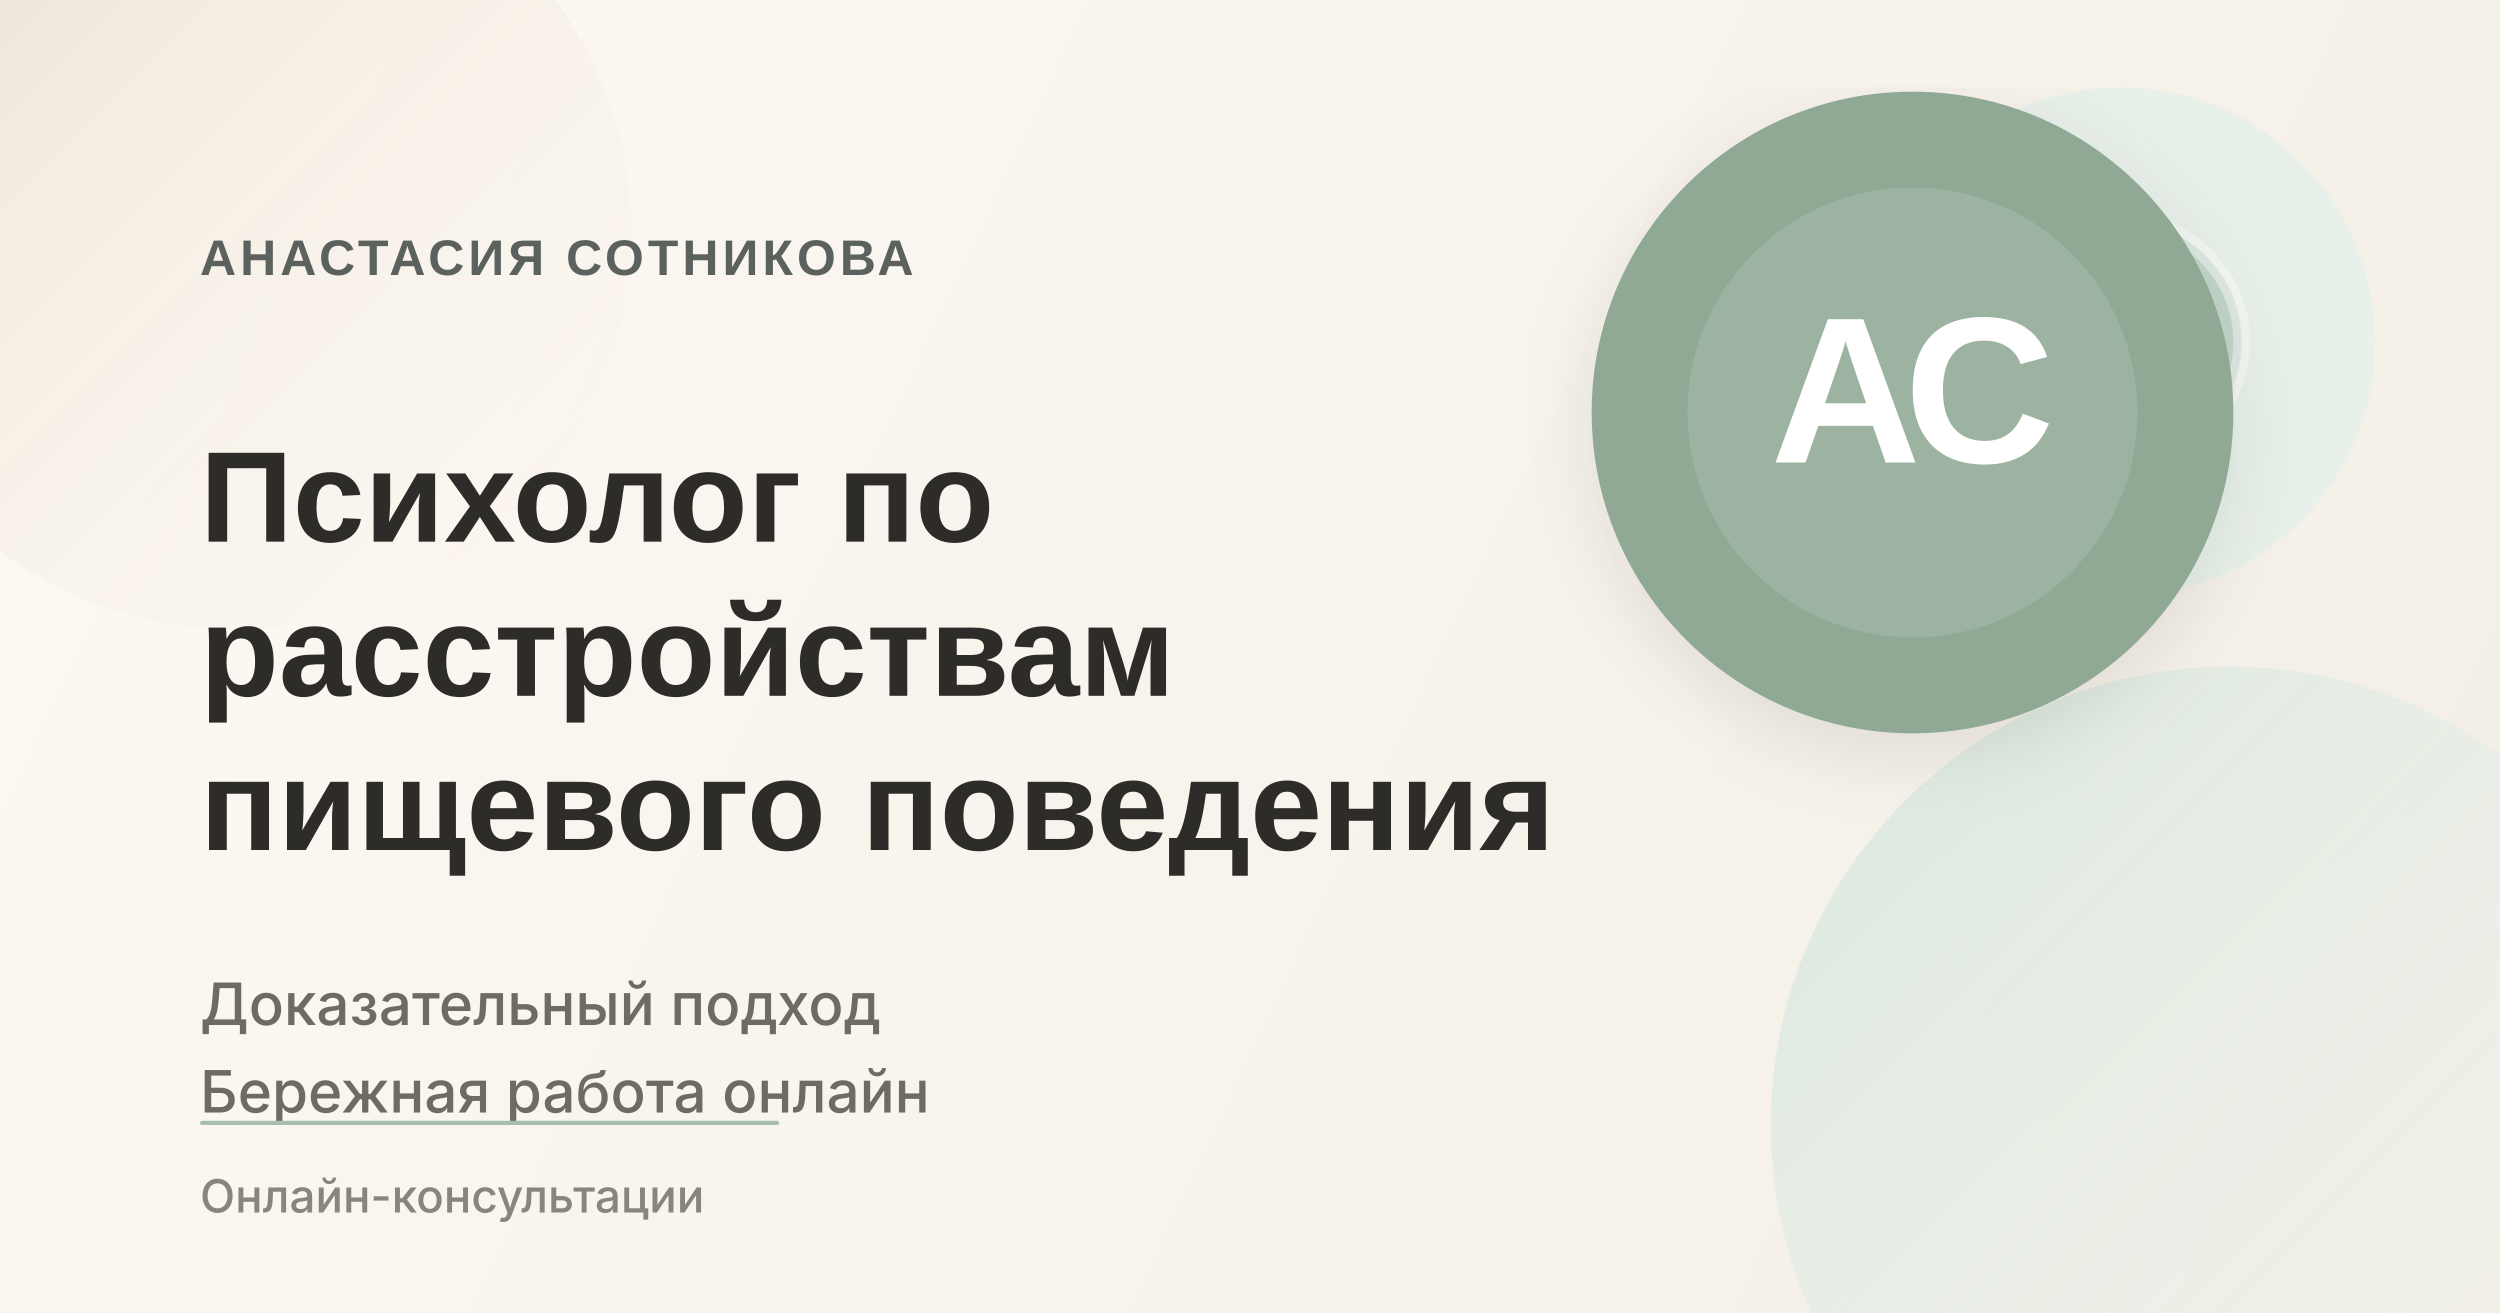
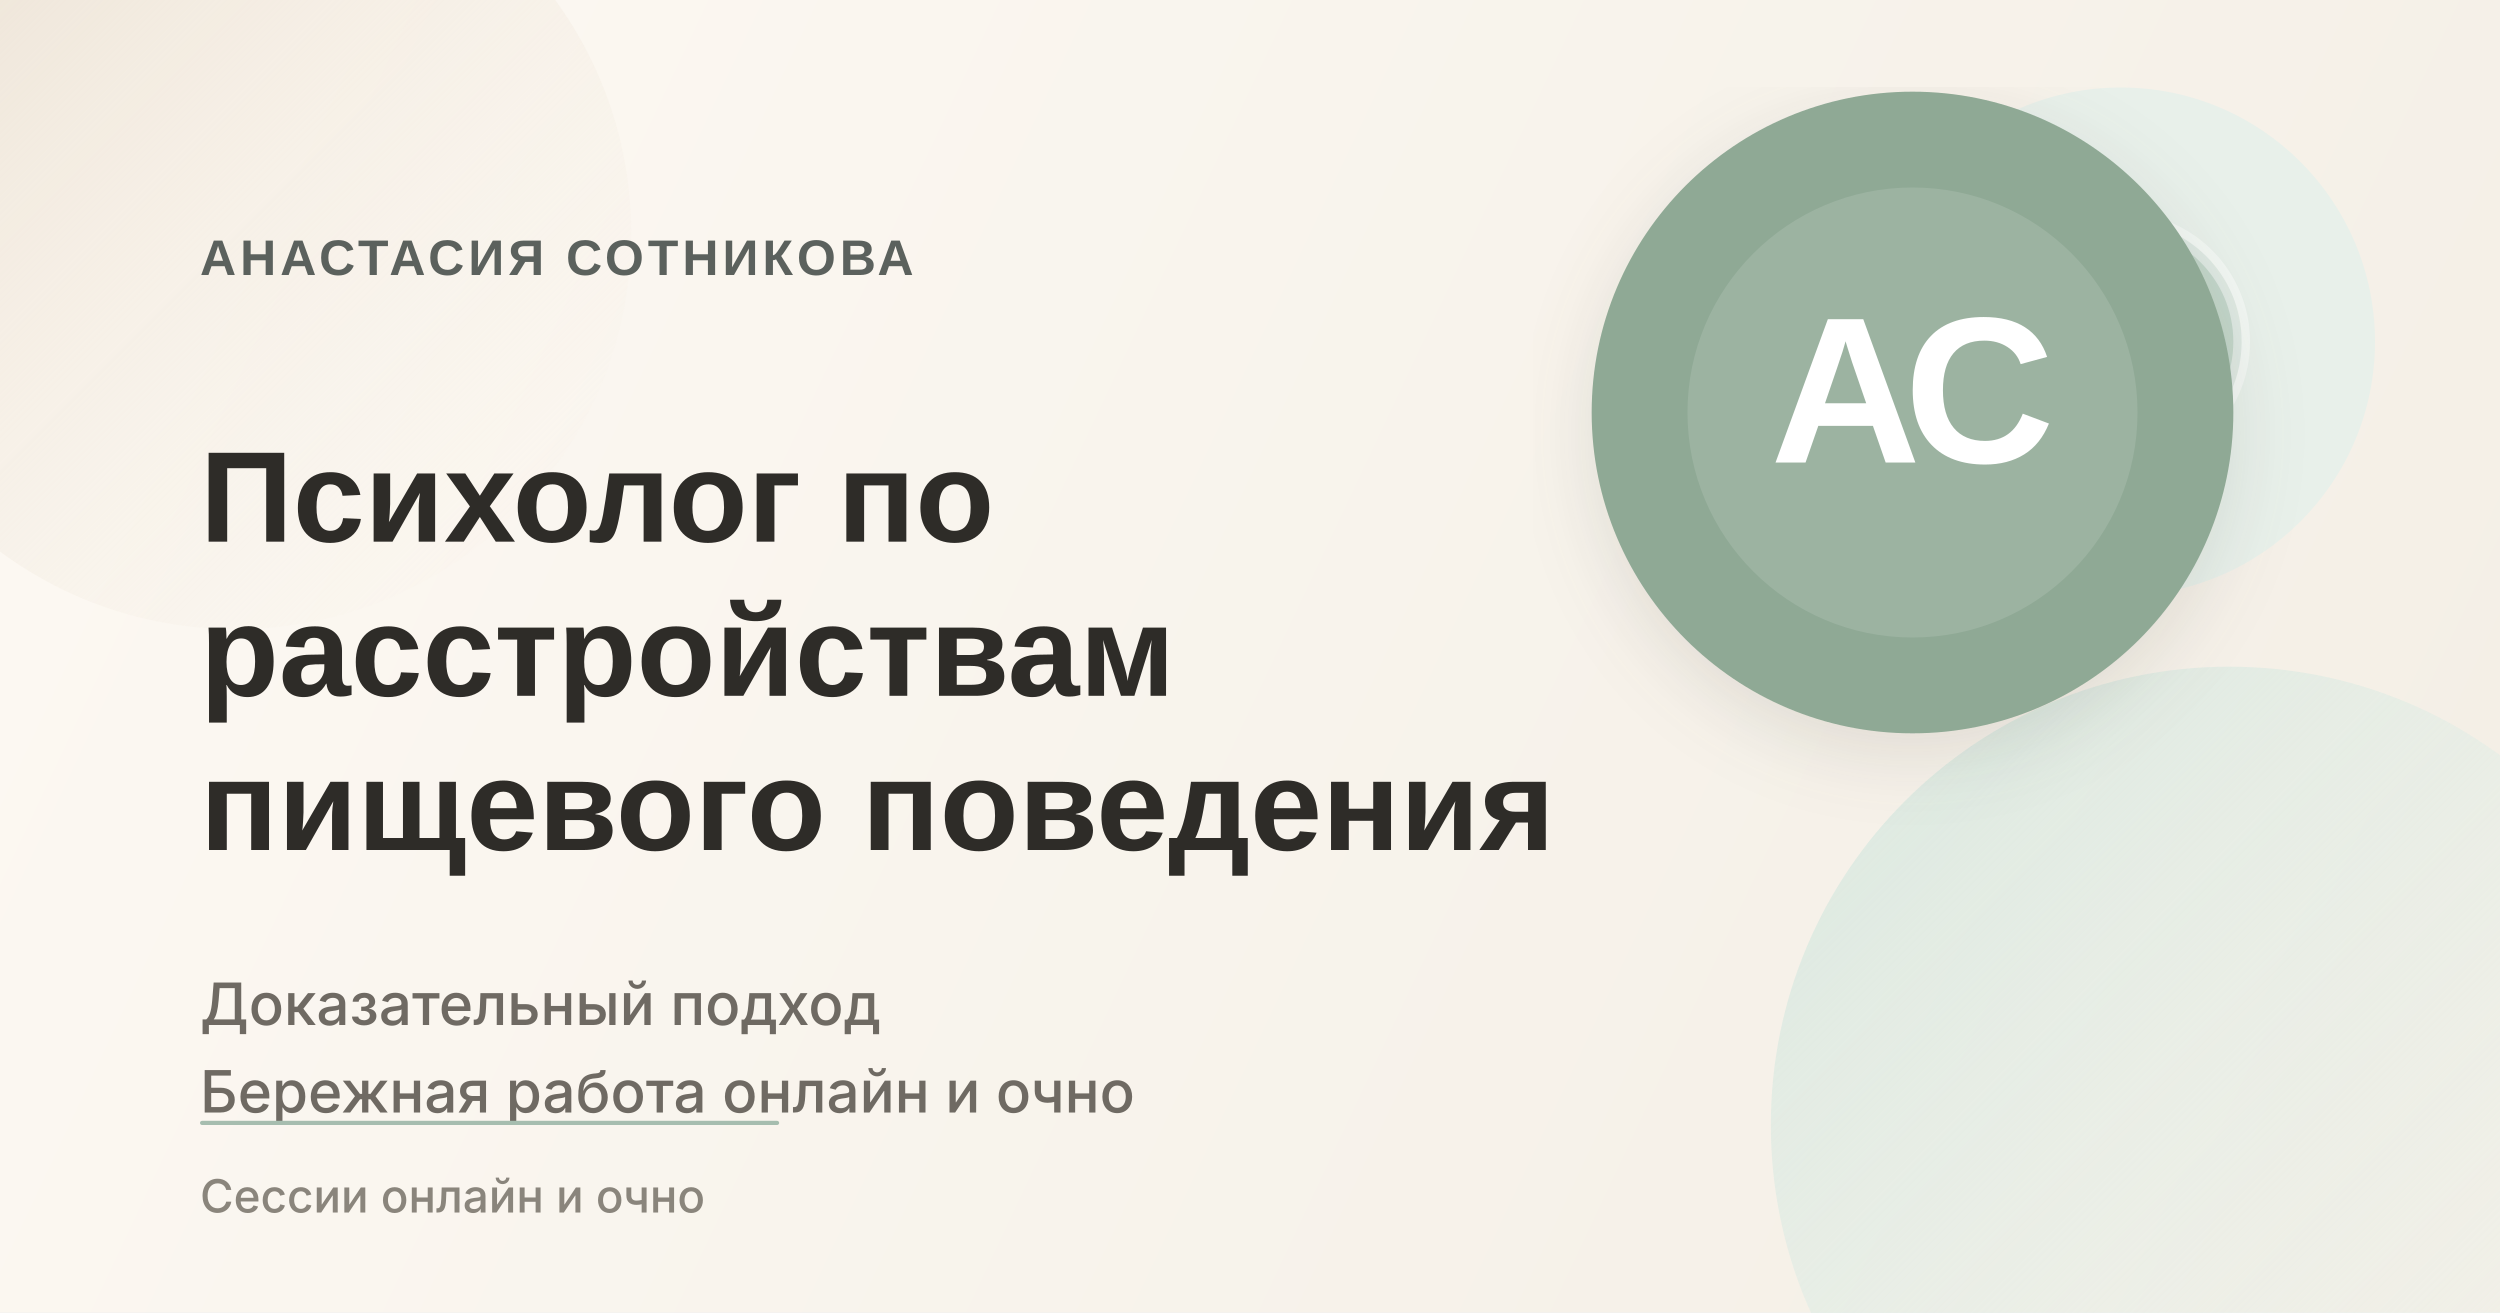
<svg xmlns="http://www.w3.org/2000/svg" width="1200" height="630" viewBox="0 0 1200 630" fill="none">
  <defs>
    <linearGradient id="bg" x1="96" y1="72" x2="1128" y2="558" gradientUnits="userSpaceOnUse">
      <stop stop-color="#FCF8F2" />
      <stop offset="1" stop-color="#F4EFE6" />
    </linearGradient>
    <linearGradient id="blobA" x1="0" y1="0" x2="1" y2="1">
      <stop stop-color="#D8E7DE" />
      <stop offset="1" stop-color="#EDF4EF" stop-opacity="0" />
    </linearGradient>
    <linearGradient id="blobB" x1="0" y1="0" x2="1" y2="1">
      <stop stop-color="#EADFD0" />
      <stop offset="1" stop-color="#F9F4EC" stop-opacity="0" />
    </linearGradient>
    <filter id="shadow" x="736" y="42" width="392" height="392" filterUnits="userSpaceOnUse" color-interpolation-filters="sRGB">
      <feFlood flood-opacity="0" result="BackgroundImageFix" />
      <feColorMatrix in="SourceAlpha" type="matrix" values="0 0 0 0 0 0 0 0 0 0 0 0 0 0 0 0 0 0 127 0" result="hardAlpha" />
      <feOffset dy="10" />
      <feGaussianBlur stdDeviation="18" />
      <feColorMatrix type="matrix" values="0 0 0 0 0.224 0 0 0 0 0.224 0 0 0 0 0.196 0 0 0 0.12 0" />
      <feBlend mode="normal" in2="BackgroundImageFix" result="effect1_dropShadow_1_2" />
      <feBlend mode="normal" in="SourceGraphic" in2="effect1_dropShadow_1_2" result="shape" />
    </filter>
  </defs>
  <rect width="1200" height="630" fill="url(#bg)" />
  <circle cx="113" cy="112" r="190" fill="url(#blobB)" />
  <circle cx="1070" cy="540" r="220" fill="url(#blobA)" />
  <circle cx="1018" cy="164" r="122" fill="#E8F0EA" />
  <circle cx="1018" cy="164" r="58" fill="#C3D6CA" />
  <circle cx="1018" cy="164" r="58" fill="none" stroke="#FFFFFF" stroke-opacity="0.45" stroke-width="8" />
  <text x="96" y="132" fill="#5B615D" font-size="24" font-family="Manrope, Arial, sans-serif" font-weight="600" letter-spacing="0.08em">
    АНАСТАСИЯ СОТНИКОВА
  </text>
  <text x="96" y="260" fill="#2E2C28" font-size="62" font-family="Manrope, Arial, sans-serif" font-weight="800">
    <tspan x="96" dy="0">Психолог по</tspan>
    <tspan x="96" dy="74">расстройствам</tspan>
    <tspan x="96" dy="74">пищевого поведения</tspan>
  </text>
  <text x="96" y="492" fill="#6F6A63" font-size="28" font-family="Inter, Arial, sans-serif" font-weight="500">
    <tspan x="96" dy="0">Доказательный подход</tspan>
-     <tspan x="96" dy="42">Бережная работа онлайн</tspan>
+     <tspan x="96" dy="42">Бережная работа онлайн и очно</tspan>
  </text>
  <rect x="96" y="538" width="278" height="2" rx="1" fill="#A6BDAF" />
  <text x="96" y="582" fill="#8A857C" font-size="22" font-family="Inter, Arial, sans-serif" font-weight="500">
-     Онлайн-консультации
+     Сессии онлайн и очно
  </text>
  <g filter="url(#shadow)">
    <circle cx="918" cy="198" r="154" fill="#8FA995" />
    <circle cx="918" cy="198" r="108" fill="#FFFFFF" fill-opacity="0.12" />
    <text x="918" y="222" text-anchor="middle" fill="#FFFFFF" font-size="100" font-family="Manrope, Arial, sans-serif" font-weight="800" letter-spacing="-0.08em">
      AC
    </text>
  </g>
</svg>
